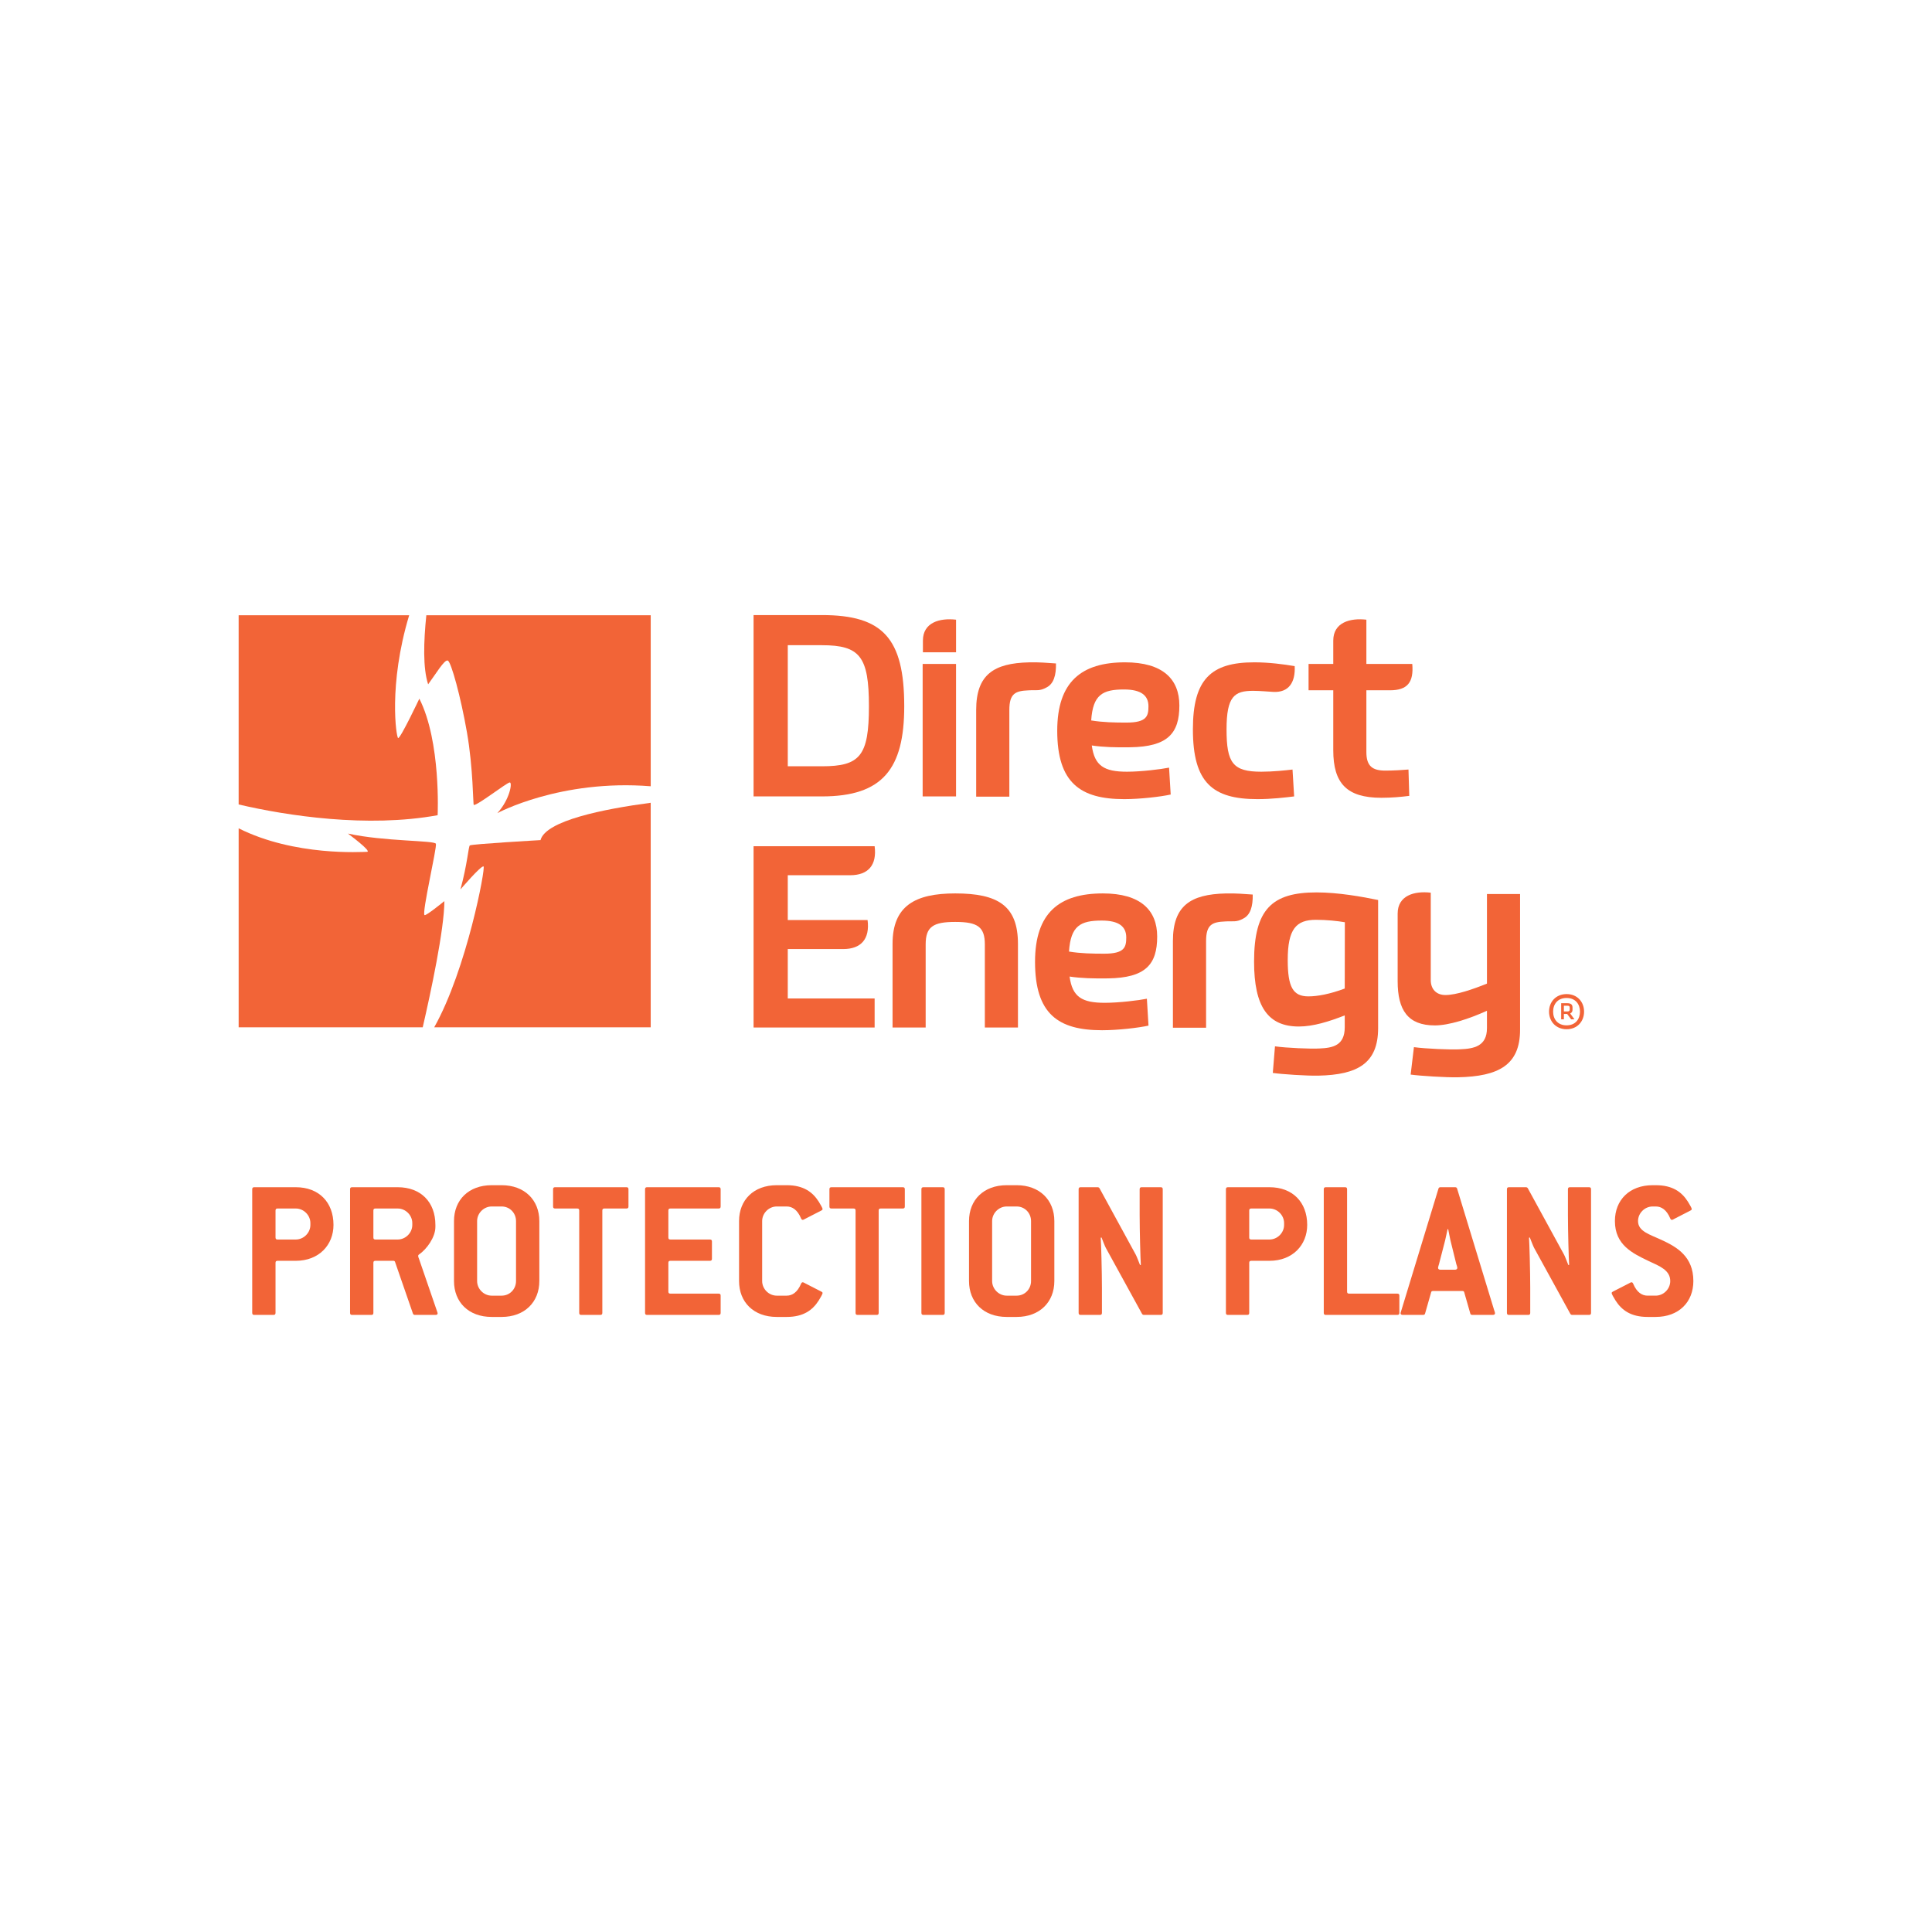
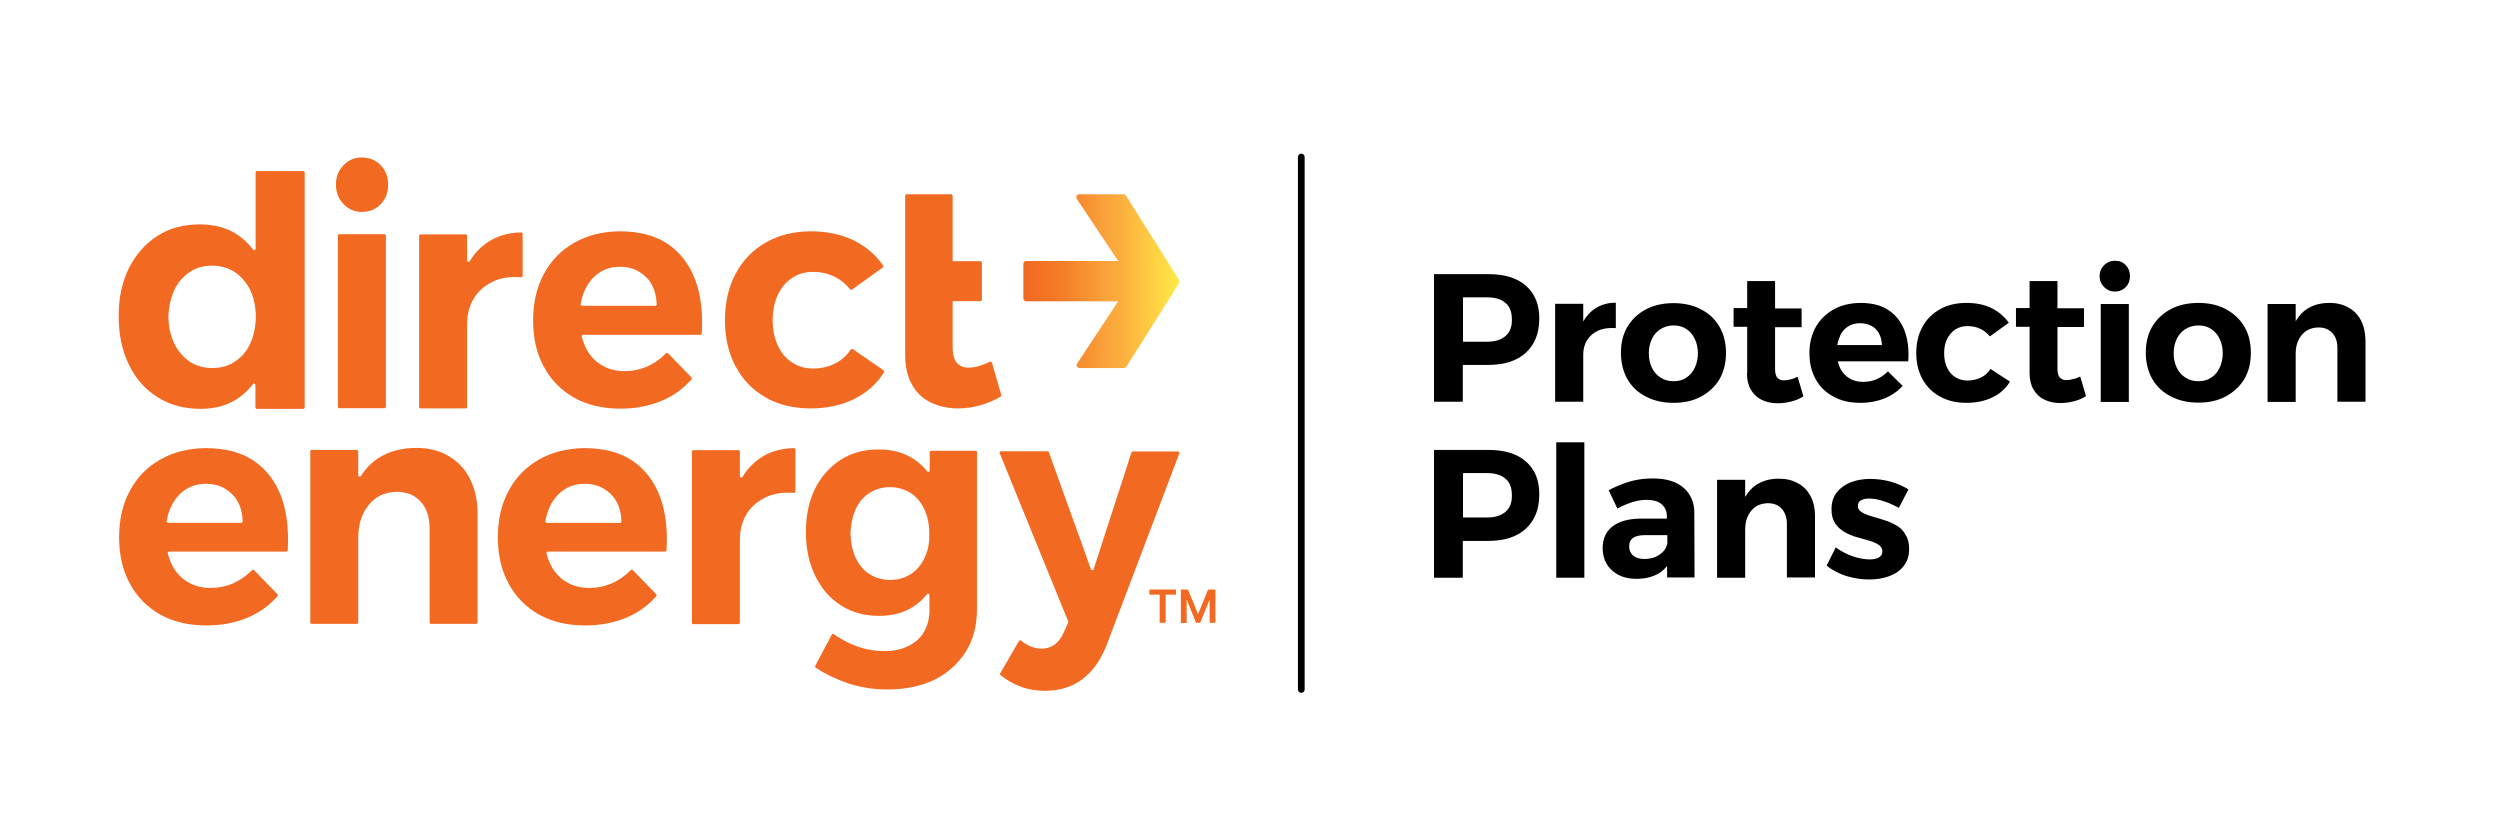
- <svg xmlns="http://www.w3.org/2000/svg" viewBox="0 0 192 192" height="192" width="192" xml:space="preserve" id="svg2" version="1.1">
-   <defs id="defs6">
-     <clipPath id="clipPath18" clipPathUnits="userSpaceOnUse">
-       <path id="path16" d="M 0,144 H 144 V 0 H 0 Z" />
-     </clipPath>
-   </defs>
-   <g transform="matrix(1.333333,0,0,-1.333333,0,192)" id="g10">
-     <g id="g12">
-       <g clip-path="url(#clipPath18)" id="g14">
-         <g transform="translate(91.3535,77.4067)" id="g20">
-           <path id="path22" style="fill:#f26437;fill-opacity:1;fill-rule:nonzero;stroke:none" d="m 0,0 c -2.614,-0.061 -3.931,-0.911 -3.931,-3.545 v -6.463 h 2.472 v 6.463 c 0,1.235 0.466,1.417 1.418,1.459 0.609,0.04 0.823,-0.082 1.37,0.223 0.507,0.263 0.708,0.891 0.688,1.782 C 1.35,-0.04 0.811,0.02 0,0" />
-         </g>
-         <g transform="translate(65.1899,69.5791)" id="g24">
-           <path id="path26" style="fill:#f26437;fill-opacity:1;fill-rule:nonzero;stroke:none" d="m 0,0 h -6.474 v 3.683 h 4.127 c 1.335,0 2.004,0.748 1.821,2.165 h -5.948 v 3.339 h 4.653 c 1.336,0 2.004,0.748 1.821,2.163 H -9.023 V -2.164 H 0 Z" />
-         </g>
-         <g transform="translate(82.3457,69.2568)" id="g28">
-           <path id="path30" style="fill:#f26437;fill-opacity:1;fill-rule:nonzero;stroke:none" d="m 0,0 c -1.702,0 -2.419,0.433 -2.625,1.956 0.862,-0.128 1.8,-0.151 2.867,-0.136 2.793,0.04 3.662,1.033 3.662,3.117 0,1.961 -1.233,3.216 -4.046,3.216 -3.257,0 -5.058,-1.457 -5.058,-5.099 0,-3.883 1.721,-5.098 4.997,-5.098 1.194,0 2.732,0.182 3.46,0.344 L 3.136,0.304 C 2.529,0.181 1.052,0 0,0 m -0.224,6.13 c 1.297,0 1.823,-0.465 1.823,-1.255 0,-0.727 -0.122,-1.214 -1.639,-1.214 -0.889,0 -1.754,0.015 -2.629,0.159 0.127,1.925 0.855,2.31 2.445,2.31" />
-         </g>
-         <g transform="translate(71.1987,75.2856)" id="g32">
-           <path id="path34" style="fill:#f26437;fill-opacity:1;fill-rule:nonzero;stroke:none" d="m 0,0 c 1.66,0 2.206,-0.365 2.206,-1.68 v -6.191 h 2.468 v 6.232 c 0,2.852 -1.498,3.763 -4.674,3.763 -2.974,0 -4.673,-0.911 -4.673,-3.763 v -6.232 h 2.468 V -1.68 C -2.205,-0.365 -1.658,0 0,0" />
-         </g>
-         <g transform="translate(98.125,77.4858)" id="g36">
-           <path id="path38" style="fill:#f26437;fill-opacity:1;fill-rule:nonzero;stroke:none" d="m 0,0 c -3.318,0 -4.654,-1.255 -4.654,-5.161 0,-3.378 1.052,-4.835 3.339,-4.835 1.069,0 2.252,0.371 3.419,0.828 v -0.887 c 0,-1.357 -0.891,-1.538 -1.881,-1.578 -0.627,-0.04 -2.49,0.04 -3.319,0.16 l -0.161,-1.983 c 0.687,-0.1 2.569,-0.222 3.399,-0.202 2.912,0.062 4.45,0.909 4.45,3.541 v 9.55 C 3.419,-0.324 1.618,0 0,0 m -0.607,-7.75 c -1.154,0 -1.538,0.708 -1.538,2.711 0,2.308 0.626,2.996 2.104,2.996 0.811,0 1.607,-0.087 2.154,-0.181 C 2.108,-3.599 2.104,-5.545 2.104,-7.166 0.987,-7.581 0.077,-7.75 -0.607,-7.75" />
-         </g>
-         <g transform="translate(113.2969,77.3638)" id="g40">
-           <path id="path42" style="fill:#f26437;fill-opacity:1;fill-rule:nonzero;stroke:none" d="m 0,0 h -2.468 v -6.676 c -1.053,-0.425 -2.287,-0.851 -3.096,-0.851 -0.687,0 -1.093,0.446 -1.093,1.115 v 6.513 c -1.214,0.141 -2.467,-0.203 -2.467,-1.559 v -5.036 c 0,-2.144 0.747,-3.298 2.771,-3.298 1.052,0 2.548,0.485 3.885,1.092 v -1.295 c 0,-1.355 -0.97,-1.537 -2.024,-1.578 -0.647,-0.041 -2.549,0.041 -3.419,0.161 l -0.244,-2.044 c 0.709,-0.1 2.673,-0.222 3.522,-0.202 3.034,0.062 4.633,0.911 4.633,3.543 z" />
-         </g>
-         <g transform="translate(61.2646,84.6401)" id="g44">
-           <path id="path46" style="fill:#f26437;fill-opacity:1;fill-rule:nonzero;stroke:none" d="m 0,0 c 4.532,0 6.132,2.064 6.132,6.718 0,5.079 -1.6,6.798 -6.132,6.798 H -5.098 V 0 Z M 0,2.246 H -2.548 V 11.27 H 0 c 2.833,0 3.5,-0.85 3.5,-4.552 C 3.5,3.015 2.833,2.246 0,2.246" />
-         </g>
-         <g transform="translate(68.7886,95.3833)" id="g48">
-           <path id="path50" style="fill:#f26437;fill-opacity:1;fill-rule:nonzero;stroke:none" d="M 0,0 H 2.47 V 2.429 C 1.255,2.57 0,2.225 0,0.871 Z" />
-         </g>
-         <path id="path52" style="fill:#f26437;fill-opacity:1;fill-rule:nonzero;stroke:none" d="m 68.769,84.64 h 2.489 v 9.874 h -2.489 z" />
-         <g transform="translate(96.3369,86.6431)" id="g54">
-           <path id="path56" style="fill:#f26437;fill-opacity:1;fill-rule:nonzero;stroke:none" d="m 0,0 c -0.506,-0.061 -1.457,-0.162 -2.325,-0.162 -2.126,0 -2.592,0.647 -2.592,3.155 0,2.47 0.587,2.874 1.984,2.874 0.464,0 1.152,-0.06 1.497,-0.08 1.153,-0.061 1.659,0.707 1.598,1.921 -0.85,0.142 -1.922,0.283 -3.015,0.283 -3.237,0 -4.572,-1.274 -4.572,-4.998 0,-3.984 1.477,-5.199 4.816,-5.199 1.05,0 2.084,0.123 2.73,0.203 z" />
-         </g>
-         <g transform="translate(101.8418,92.5503)" id="g58">
-           <path id="path60" style="fill:#f26437;fill-opacity:1;fill-rule:nonzero;stroke:none" d="M 0,0 H 1.761 C 3.055,0 3.541,0.587 3.42,1.963 H 0 V 5.262 C -1.213,5.403 -2.468,5.058 -2.468,3.703 V 1.963 H -4.309 V 0 h 1.841 v -4.471 c 0,-2.467 1.01,-3.541 3.581,-3.541 0.789,0 1.456,0.063 2.084,0.142 L 3.138,-5.907 C 2.67,-5.948 1.982,-5.987 1.416,-5.987 0.466,-5.987 0,-5.665 0,-4.612 Z" />
-         </g>
-         <g transform="translate(84,86.481)" id="g62">
-           <path id="path64" style="fill:#f26437;fill-opacity:1;fill-rule:nonzero;stroke:none" d="m 0,0 c -1.702,0 -2.419,0.433 -2.625,1.956 0.861,-0.128 1.799,-0.151 2.868,-0.134 2.79,0.04 3.66,1.031 3.66,3.115 0,1.963 -1.234,3.216 -4.047,3.216 -3.256,0 -5.056,-1.455 -5.056,-5.097 0,-3.885 1.72,-5.1 4.996,-5.1 1.194,0 2.732,0.182 3.461,0.344 L 3.135,0.304 C 2.528,0.182 1.052,0 0,0 m -0.223,6.13 c 1.294,0 1.822,-0.463 1.822,-1.253 0,-0.729 -0.123,-1.215 -1.64,-1.215 -0.888,0 -1.752,0.016 -2.628,0.16 0.126,1.925 0.856,2.308 2.446,2.308" />
-         </g>
-         <g transform="translate(76.6885,94.6313)" id="g66">
-           <path id="path68" style="fill:#f26437;fill-opacity:1;fill-rule:nonzero;stroke:none" d="m 0,0 c -2.612,-0.06 -3.93,-0.911 -3.93,-3.545 v -6.463 h 2.472 v 6.463 c 0,1.236 0.467,1.418 1.418,1.459 0.608,0.041 0.822,-0.081 1.368,0.224 0.507,0.262 0.709,0.89 0.69,1.781 C 1.35,-0.04 0.811,0.021 0,0" />
-         </g>
-         <g transform="translate(116.8232,69.0391)" id="g70">
-           <path id="path72" style="fill:#f26437;fill-opacity:1;fill-rule:nonzero;stroke:none" d="M 0,0 H -0.261 V -0.427 H 0 c 0.13,0 0.174,0.05 0.174,0.137 v 0.144 C 0.174,-0.029 0.123,0 0,0 m -0.015,-0.616 h -0.246 v -0.398 h -0.202 v 1.201 h 0.47 c 0.268,0 0.376,-0.116 0.376,-0.318 v -0.167 c 0,-0.114 -0.035,-0.21 -0.173,-0.281 L 0.528,-1.014 H 0.282 Z m -0.043,-0.846 c 0.659,0 0.998,0.463 0.998,1.021 0,0.557 -0.339,1.019 -0.998,1.019 -0.666,0 -1.005,-0.462 -1.005,-1.019 0,-0.558 0.339,-1.021 1.005,-1.021 m 0,2.33 c 0.803,0 1.302,-0.587 1.302,-1.309 0,-0.724 -0.499,-1.311 -1.302,-1.311 -0.802,0 -1.309,0.587 -1.309,1.311 0,0.722 0.507,1.309 1.309,1.309" />
-         </g>
-         <g transform="translate(32.6191,83.2393)" id="g74">
-           <path id="path76" style="fill:#f26437;fill-opacity:1;fill-rule:nonzero;stroke:none" d="m 0,0 c 0,0 0.262,5.473 -1.364,8.686 0,0 -1.407,-2.978 -1.581,-2.936 -0.132,0.026 -0.748,3.948 0.823,9.153 h -12.71 V 0.801 C -11.246,-0.04 -5.242,-0.958 0,0" />
-         </g>
-         <g transform="translate(31.6416,75.7935)" id="g78">
-           <path id="path80" style="fill:#f26437;fill-opacity:1;fill-rule:nonzero;stroke:none" d="m 0,0 c -0.213,0.161 0.941,5.058 0.847,5.316 -0.092,0.26 -3.837,0.165 -6.558,0.761 0,0 1.85,-1.365 1.416,-1.361 -0.334,0 -5.369,-0.351 -9.559,1.752 v -14.83 h 13.72 C 0.463,-5.773 1.471,-1.079 1.48,1.045 1.48,1.045 0.11,-0.079 0,0" />
-         </g>
-         <g transform="translate(40.2871,81.3833)" id="g82">
-           <path id="path84" style="fill:#f26437;fill-opacity:1;fill-rule:nonzero;stroke:none" d="m 0,0 c 0,0 -5.162,-0.296 -5.27,-0.396 -0.105,-0.103 -0.179,-1.379 -0.699,-3.283 0,0 1.503,1.763 1.721,1.721 0.181,-0.035 -1.255,-7.693 -3.675,-11.994 H 8.213 V 2.783 C 4.724,2.32 0.382,1.454 0,0" />
-         </g>
-         <g transform="translate(31.7759,98.1426)" id="g86">
-           <path id="path88" style="fill:#f26437;fill-opacity:1;fill-rule:nonzero;stroke:none" d="m 0,0 c -0.203,-1.984 -0.261,-3.942 0.135,-5.148 0.588,0.793 1.223,1.88 1.469,1.769 0.249,-0.114 0.959,-2.681 1.426,-5.362 0.469,-2.69 0.447,-5.376 0.506,-5.398 0.247,-0.062 2.443,1.65 2.677,1.678 0.221,0.025 0.014,-1.265 -0.92,-2.288 0,0 4.695,2.541 11.432,2.003 V 0 Z" />
-         </g>
-         <g transform="translate(23.1343,52.8379)" id="g90">
-           <path id="path92" style="fill:#f26437;fill-opacity:1;fill-rule:nonzero;stroke:none" d="m 0,0 c 0,0.589 -0.499,1.087 -1.088,1.087 h -1.359 c -0.106,0 -0.151,-0.045 -0.151,-0.15 v -2.01 c 0,-0.106 0.045,-0.151 0.151,-0.151 h 1.359 c 0.589,0 1.088,0.498 1.088,1.087 z m -1.088,-2.811 h -1.359 c -0.106,0 -0.151,-0.044 -0.151,-0.15 v -3.731 c 0,-0.106 -0.046,-0.152 -0.152,-0.152 h -1.435 c -0.105,0 -0.15,0.046 -0.15,0.152 v 9.214 c 0,0.106 0.045,0.152 0.15,0.152 h 3.097 c 1.722,0 2.81,-1.118 2.81,-2.811 0,-1.495 -1.088,-2.674 -2.81,-2.674" />
-         </g>
-         <g transform="translate(30.73,52.8379)" id="g94">
-           <path id="path96" style="fill:#f26437;fill-opacity:1;fill-rule:nonzero;stroke:none" d="M 0,0 C 0,0.589 -0.499,1.087 -1.088,1.087 H -2.75 c -0.105,0 -0.15,-0.045 -0.15,-0.15 v -2.01 c 0,-0.106 0.045,-0.151 0.15,-0.151 h 1.662 C -0.499,-1.224 0,-0.726 0,-0.137 Z M 1.737,-6.844 H 0.181 c -0.06,0 -0.121,0.046 -0.136,0.107 L -1.284,-2.9 c -0.015,0.059 -0.061,0.089 -0.121,0.089 H -2.75 c -0.105,0 -0.15,-0.044 -0.15,-0.15 v -3.731 c 0,-0.106 -0.046,-0.152 -0.152,-0.152 h -1.435 c -0.105,0 -0.151,0.046 -0.151,0.152 v 9.214 c 0,0.106 0.046,0.152 0.151,0.152 h 3.399 c 1.722,0 2.81,-1.104 2.81,-2.811 v -0.15 c 0,-0.771 -0.65,-1.662 -1.223,-2.055 -0.046,-0.03 -0.061,-0.06 -0.061,-0.121 0,-0.045 0.03,-0.121 0.076,-0.241 L 1.812,-6.48 c 0.031,-0.107 0.076,-0.198 0.076,-0.243 0,-0.075 -0.045,-0.121 -0.151,-0.121" />
-         </g>
-         <g transform="translate(38.4614,52.9883)" id="g98">
-           <path id="path100" style="fill:#f26437;fill-opacity:1;fill-rule:nonzero;stroke:none" d="m 0,0 c 0,0.604 -0.469,1.088 -1.073,1.088 h -0.74 C -2.402,1.088 -2.9,0.59 -2.9,0 v -4.471 c 0,-0.59 0.498,-1.088 1.087,-1.088 h 0.74 c 0.604,0 1.073,0.484 1.073,1.088 z m -1.073,-7.145 h -0.74 c -1.722,0 -2.81,1.103 -2.81,2.674 V 0 c 0,1.571 1.088,2.674 2.81,2.674 h 0.74 c 1.707,0 2.81,-1.103 2.81,-2.674 v -4.471 c 0,-1.571 -1.103,-2.674 -2.81,-2.674" />
-         </g>
-         <g transform="translate(46.6914,53.9248)" id="g102">
-           <path id="path104" style="fill:#f26437;fill-opacity:1;fill-rule:nonzero;stroke:none" d="m 0,0 h -1.646 c -0.106,0 -0.151,-0.045 -0.151,-0.15 v -7.629 c 0,-0.106 -0.046,-0.152 -0.152,-0.152 h -1.42 c -0.105,0 -0.151,0.046 -0.151,0.152 V -0.15 C -3.52,-0.045 -3.565,0 -3.67,0 h -1.647 c -0.106,0 -0.151,0.046 -0.151,0.151 v 1.285 c 0,0.105 0.045,0.151 0.151,0.151 H 0 c 0.106,0 0.151,-0.046 0.151,-0.151 V 0.151 C 0.151,0.046 0.106,0 0,0" />
-         </g>
-         <g transform="translate(53.563,45.9941)" id="g106">
-           <path id="path108" style="fill:#f26437;fill-opacity:1;fill-rule:nonzero;stroke:none" d="m 0,0 h -5.333 c -0.105,0 -0.151,0.046 -0.151,0.151 v 9.215 c 0,0.106 0.046,0.152 0.151,0.152 H 0 c 0.105,0 0.15,-0.046 0.15,-0.152 V 8.082 C 0.15,7.977 0.105,7.931 0,7.931 h -3.596 c -0.105,0 -0.151,-0.045 -0.151,-0.151 V 5.771 c 0,-0.106 0.046,-0.151 0.151,-0.151 h 2.946 c 0.106,0 0.151,-0.046 0.151,-0.151 V 4.185 c 0,-0.106 -0.045,-0.152 -0.151,-0.152 h -2.946 c -0.105,0 -0.151,-0.045 -0.151,-0.15 V 1.737 c 0,-0.105 0.046,-0.151 0.151,-0.151 H 0 c 0.105,0 0.15,-0.045 0.15,-0.15 V 0.151 C 0.15,0.046 0.105,0 0,0" />
-         </g>
-         <g transform="translate(61.022,47.0674)" id="g110">
-           <path id="path112" style="fill:#f26437;fill-opacity:1;fill-rule:nonzero;stroke:none" d="m 0,0 c -0.453,-0.71 -1.133,-1.224 -2.387,-1.224 h -0.74 c -1.722,0 -2.81,1.103 -2.81,2.674 v 4.471 c 0,1.571 1.088,2.674 2.81,2.674 h 0.74 C -1.133,8.595 -0.453,8.081 0,7.371 0.136,7.145 0.287,6.903 0.287,6.812 0.287,6.768 0.257,6.737 0.196,6.707 l -1.208,-0.62 c -0.06,-0.029 -0.121,-0.075 -0.181,-0.075 -0.045,0 -0.091,0.03 -0.121,0.105 -0.272,0.651 -0.665,0.892 -1.073,0.892 h -0.74 c -0.589,0 -1.088,-0.498 -1.088,-1.088 V 1.45 c 0,-0.59 0.499,-1.088 1.088,-1.088 h 0.74 c 0.408,0 0.801,0.242 1.073,0.891 0.03,0.076 0.076,0.106 0.121,0.106 0.06,0 0.121,-0.046 0.181,-0.076 L 0.196,0.664 C 0.257,0.634 0.287,0.604 0.287,0.559 0.287,0.468 0.136,0.227 0,0" />
-         </g>
-         <g transform="translate(67.2896,53.9248)" id="g114">
-           <path id="path116" style="fill:#f26437;fill-opacity:1;fill-rule:nonzero;stroke:none" d="m 0,0 h -1.646 c -0.107,0 -0.152,-0.045 -0.152,-0.15 v -7.629 c 0,-0.106 -0.045,-0.152 -0.151,-0.152 h -1.42 c -0.106,0 -0.151,0.046 -0.151,0.152 V -0.15 C -3.52,-0.045 -3.565,0 -3.671,0 h -1.646 c -0.107,0 -0.152,0.046 -0.152,0.151 v 1.285 c 0,0.105 0.045,0.151 0.152,0.151 H 0 c 0.105,0 0.15,-0.046 0.15,-0.151 V 0.151 C 0.15,0.046 0.105,0 0,0" />
-         </g>
-         <g transform="translate(70.2632,45.9941)" id="g118">
-           <path id="path120" style="fill:#f26437;fill-opacity:1;fill-rule:nonzero;stroke:none" d="m 0,0 h -1.436 c -0.105,0 -0.151,0.046 -0.151,0.151 v 9.215 c 0,0.106 0.046,0.152 0.151,0.152 H 0 c 0.105,0 0.15,-0.046 0.15,-0.152 V 0.151 C 0.15,0.046 0.105,0 0,0" />
-         </g>
-         <g transform="translate(76.8477,52.9883)" id="g122">
-           <path id="path124" style="fill:#f26437;fill-opacity:1;fill-rule:nonzero;stroke:none" d="m 0,0 c 0,0.604 -0.468,1.088 -1.072,1.088 h -0.74 C -2.401,1.088 -2.9,0.59 -2.9,0 v -4.471 c 0,-0.59 0.499,-1.088 1.088,-1.088 h 0.74 c 0.604,0 1.072,0.484 1.072,1.088 z m -1.072,-7.145 h -0.74 c -1.722,0 -2.811,1.103 -2.811,2.674 V 0 c 0,1.571 1.089,2.674 2.811,2.674 h 0.74 C 0.635,2.674 1.737,1.571 1.737,0 v -4.471 c 0,-1.571 -1.102,-2.674 -2.809,-2.674" />
-         </g>
-         <g transform="translate(86.5127,45.9941)" id="g126">
-           <path id="path128" style="fill:#f26437;fill-opacity:1;fill-rule:nonzero;stroke:none" d="M 0,0 H -1.254 C -1.314,0 -1.359,0.03 -1.39,0.076 L -4.094,5 c -0.06,0.106 -0.271,0.65 -0.317,0.771 l -0.06,-0.015 c 0.03,-0.362 0.09,-2.538 0.09,-3.732 V 0.151 C -4.381,0.046 -4.426,0 -4.531,0 h -1.436 c -0.105,0 -0.151,0.046 -0.151,0.151 v 9.215 c 0,0.106 0.046,0.152 0.151,0.152 h 1.269 c 0.06,0 0.106,-0.031 0.136,-0.077 L -1.857,4.486 C -1.798,4.381 -1.586,3.837 -1.541,3.717 L -1.48,3.731 C -1.511,4.094 -1.57,6.27 -1.57,7.463 v 1.903 c 0,0.106 0.045,0.152 0.15,0.152 H 0 c 0.106,0 0.151,-0.046 0.151,-0.152 V 0.151 C 0.151,0.046 0.106,0 0,0" />
-         </g>
-         <g transform="translate(95.709,52.8379)" id="g130">
-           <path id="path132" style="fill:#f26437;fill-opacity:1;fill-rule:nonzero;stroke:none" d="m 0,0 c 0,0.589 -0.499,1.087 -1.088,1.087 h -1.359 c -0.106,0 -0.152,-0.045 -0.152,-0.15 v -2.01 c 0,-0.106 0.046,-0.151 0.152,-0.151 h 1.359 c 0.589,0 1.088,0.498 1.088,1.087 z m -1.088,-2.811 h -1.359 c -0.106,0 -0.152,-0.044 -0.152,-0.15 v -3.731 c 0,-0.106 -0.045,-0.152 -0.15,-0.152 h -1.436 c -0.105,0 -0.151,0.046 -0.151,0.152 v 9.214 c 0,0.106 0.046,0.152 0.151,0.152 h 3.097 c 1.723,0 2.81,-1.118 2.81,-2.811 0,-1.495 -1.087,-2.674 -2.81,-2.674" />
-         </g>
-         <g transform="translate(104.1504,45.9941)" id="g134">
-           <path id="path136" style="fill:#f26437;fill-opacity:1;fill-rule:nonzero;stroke:none" d="m 0,0 h -5.333 c -0.105,0 -0.151,0.046 -0.151,0.151 v 9.215 c 0,0.106 0.046,0.152 0.151,0.152 h 1.436 c 0.105,0 0.15,-0.046 0.15,-0.152 V 1.737 c 0,-0.105 0.046,-0.151 0.151,-0.151 H 0 c 0.105,0 0.15,-0.045 0.15,-0.15 V 0.151 C 0.15,0.046 0.105,0 0,0" />
-         </g>
-         <g transform="translate(108.5439,49.7861)" id="g138">
-           <path id="path140" style="fill:#f26437;fill-opacity:1;fill-rule:nonzero;stroke:none" d="m 0,0 -0.437,1.768 c -0.031,0.105 -0.137,0.71 -0.167,0.831 H -0.649 C -0.68,2.478 -0.801,1.889 -0.831,1.768 L -1.284,0.015 c -0.03,-0.106 -0.075,-0.242 -0.075,-0.302 0,-0.075 0.06,-0.136 0.166,-0.136 h 1.102 c 0.107,0 0.167,0.061 0.167,0.136 C 0.076,-0.227 0.03,-0.091 0,0 M 2.72,-3.792 H 1.193 c -0.075,0 -0.135,0.03 -0.15,0.106 L 0.589,-2.1 c -0.015,0.076 -0.075,0.091 -0.151,0.091 h -2.16 c -0.076,0 -0.135,-0.015 -0.151,-0.091 l -0.453,-1.586 c -0.016,-0.076 -0.075,-0.106 -0.152,-0.106 h -1.51 c -0.106,0 -0.166,0.046 -0.166,0.121 0,0.061 0.046,0.151 0.076,0.272 l 2.749,9.018 c 0.015,0.076 0.075,0.107 0.151,0.107 h 1.087 c 0.076,0 0.137,-0.031 0.152,-0.107 L 2.81,-3.399 c 0.03,-0.09 0.076,-0.211 0.076,-0.272 0,-0.075 -0.061,-0.121 -0.166,-0.121" />
-         </g>
-         <g transform="translate(118.4355,45.9941)" id="g142">
-           <path id="path144" style="fill:#f26437;fill-opacity:1;fill-rule:nonzero;stroke:none" d="M 0,0 H -1.254 C -1.314,0 -1.359,0.03 -1.39,0.076 L -4.094,5 c -0.06,0.106 -0.271,0.65 -0.317,0.771 L -4.472,5.756 C -4.441,5.394 -4.381,3.218 -4.381,2.024 V 0.151 C -4.381,0.046 -4.426,0 -4.531,0 h -1.436 c -0.105,0 -0.151,0.046 -0.151,0.151 v 9.215 c 0,0.106 0.046,0.152 0.151,0.152 h 1.269 c 0.06,0 0.106,-0.031 0.136,-0.077 L -1.857,4.486 C -1.798,4.381 -1.586,3.837 -1.541,3.717 L -1.48,3.731 C -1.511,4.094 -1.571,6.27 -1.571,7.463 v 1.903 c 0,0.106 0.046,0.152 0.151,0.152 H 0 c 0.106,0 0.151,-0.046 0.151,-0.152 V 0.151 C 0.151,0.046 0.106,0 0,0" />
-         </g>
-         <g transform="translate(123.4033,45.8438)" id="g146">
-           <path id="path148" style="fill:#f26437;fill-opacity:1;fill-rule:nonzero;stroke:none" d="m 0,0 h -0.604 c -1.254,0 -1.934,0.514 -2.387,1.224 -0.136,0.226 -0.287,0.467 -0.287,0.558 0,0.045 0.03,0.075 0.09,0.106 l 1.209,0.619 c 0.06,0.03 0.121,0.076 0.181,0.076 0.045,0 0.091,-0.03 0.121,-0.106 0.272,-0.65 0.664,-0.891 1.073,-0.891 H 0 c 0.589,0 1.087,0.498 1.087,1.088 0,0.815 -0.8,1.117 -1.616,1.495 -1.194,0.574 -2.508,1.193 -2.508,2.976 0,1.571 1.088,2.673 2.81,2.673 H 0.015 C 1.269,9.818 1.948,9.305 2.401,8.595 2.537,8.368 2.688,8.127 2.688,8.036 2.688,7.991 2.658,7.961 2.598,7.931 L 1.39,7.311 C 1.329,7.281 1.269,7.235 1.208,7.235 1.163,7.235 1.117,7.266 1.087,7.341 0.815,7.991 0.423,8.232 0.015,8.232 h -0.242 c -0.589,0 -1.087,-0.498 -1.087,-1.087 0,-0.771 0.876,-0.998 1.751,-1.405 C 1.586,5.211 2.81,4.501 2.81,2.674 2.81,1.103 1.722,0 0,0" />
-         </g>
-       </g>
+ <svg xmlns="http://www.w3.org/2000/svg" version="1.1" id="Layer_1" x="0px" y="0px" viewBox="0 0 1120.8 370.8" style="enable-background:new 0 0 1120.8 370.8;" xml:space="preserve">
+   <style type="text/css">
+ 	.st0{fill:none;stroke:#000000;stroke-width:3;stroke-linecap:round;stroke-linejoin:round;stroke-miterlimit:10;}
+ 	.st1{fill:#F26921;}
+ 	.st2{fill:url(#SVGID_1_);}
+ </style>
+   <g>
+     <line class="st0" x1="583.4" y1="309.1" x2="583.4" y2="70.4" />
+   </g>
+   <g>
+     <g>
+       <path class="st1" d="M210.8,214.9c-2.2-4.5-5.4-7.9-9.6-10.4c-4.1-2.5-9-3.7-14.6-3.7c-6.4,0-12,1.5-16.7,4.4    c-3.2,2-5.9,4.8-8.1,8.2c-0.3,0.5-1.2,0.3-1.2-0.3v-10.8c0-0.3-0.3-0.6-0.6-0.6h-20.3c-0.3,0-0.6,0.3-0.6,0.6v76.8    c0,0.3,0.3,0.6,0.6,0.6H160c0.3,0,0.6-0.3,0.6-0.6v-37.9c0-5.9,1.5-10.8,4.6-14.7c3.1-3.9,7.3-5.9,12.6-6c4.6,0,8.2,1.5,10.8,4.4    c2.7,2.9,4,6.9,4,12.1v42.1c0,0.3,0.3,0.6,0.6,0.6h20.3c0.3,0,0.6-0.3,0.6-0.6v-48.4C214.2,224.7,213,219.4,210.8,214.9z" />
+       <path class="st1" d="M295.9,222.7c-2.6-6.9-6.7-12.3-12.3-16.1c-5.6-3.8-12.9-5.7-21.7-5.7c-7.6,0.1-14.4,1.8-20.2,5.1    c-5.8,3.3-10.4,7.9-13.6,13.9c-3.3,6-4.9,13-4.9,21c0,7.9,1.6,14.8,4.8,20.7c3.2,6,7.8,10.6,13.6,13.9c5.9,3.3,12.8,4.9,20.8,4.9    c6.8,0,12.9-1.2,18.4-3.5c5.3-2.2,9.7-5.4,13.4-9.6c0.2-0.2,0.2-0.6,0-0.9l-10.5-10.8c-0.2-0.3-0.6-0.2-0.9,0    c-5.3,5.3-11.5,8-18.6,8c-4,0-7.6-1-10.6-2.9c-3.1-1.9-5.5-4.7-7.1-8.3c-0.6-1.3-1.1-2.8-1.5-4.3c-0.1-0.4,0.2-0.8,0.6-0.8h52.6    c0.3,0,0.6-0.3,0.6-0.6C299.4,237.5,298.4,229.5,295.9,222.7z M245.1,234.3c-0.4,0-0.7-0.4-0.6-0.7c0.4-2.1,0.9-4,1.7-5.8    c1.5-3.4,3.6-6.1,6.3-8c2.7-1.9,5.9-2.9,9.5-2.9c3.3,0,6.2,0.7,8.7,2.2c2.5,1.5,4.5,3.5,5.8,6c1.3,2.4,2,5.3,2.1,8.6    c0,0.4-0.3,0.7-0.6,0.7H245.1z" />
+       <path class="st1" d="M126.1,222.7c-2.6-6.9-6.7-12.3-12.3-16.1c-5.6-3.8-12.9-5.7-21.7-5.7c-7.6,0.1-14.4,1.8-20.2,5.1    c-5.8,3.3-10.4,7.9-13.6,13.9c-3.3,6-4.9,13-4.9,21c0,7.9,1.6,14.8,4.8,20.7c3.2,6,7.8,10.6,13.6,13.9c5.9,3.3,12.8,4.9,20.8,4.9    c6.8,0,12.9-1.2,18.4-3.5c5.3-2.2,9.7-5.4,13.4-9.6c0.2-0.2,0.2-0.6,0-0.9l-10.5-10.8c-0.2-0.3-0.6-0.2-0.9,0    c-5.3,5.3-11.5,8-18.6,8c-4,0-7.6-1-10.6-2.9c-3.1-1.9-5.5-4.7-7.1-8.3c-0.6-1.3-1.1-2.8-1.5-4.3c-0.1-0.4,0.2-0.8,0.6-0.8h52.6    c0.3,0,0.6-0.3,0.6-0.6C129.5,237.5,128.6,229.5,126.1,222.7z M75.3,234.3c-0.4,0-0.7-0.4-0.6-0.7c0.4-2.1,0.9-4,1.7-5.8    c1.5-3.4,3.6-6.1,6.3-8c2.7-1.9,5.9-2.9,9.5-2.9c3.3,0,6.2,0.7,8.7,2.2c2.5,1.5,4.5,3.5,5.8,6c1.3,2.4,2,5.3,2.1,8.6    c0,0.4-0.3,0.7-0.6,0.7H75.3z" />
+       <path class="st1" d="M340.5,205.6c-3,2.1-5.6,4.8-7.6,8.2c-0.3,0.5-1.2,0.3-1.2-0.3v-11.1c0-0.3-0.3-0.6-0.6-0.6h-20.3    c-0.3,0-0.6,0.3-0.6,0.6v76.8c0,0.3,0.3,0.6,0.6,0.6h20.3c0.3,0,0.6-0.3,0.6-0.6v-36.9c0-4.6,1-8.5,3-11.8c2-3.3,4.9-5.8,8.7-7.6    c3.6-1.7,7.8-2.3,12.5-1.9c0.4,0,0.7-0.3,0.7-0.6v-18.9c0-0.4-0.3-0.6-0.7-0.6C350.1,201,344.9,202.5,340.5,205.6z" />
+       <path class="st1" d="M416.8,202.9v8c0,0.6-0.7,0.9-1.1,0.4c-1.7-2.1-3.7-3.9-5.9-5.4c-4.5-3-9.9-4.5-16.2-4.4    c-6.3,0-12,1.6-16.8,4.7c-4.9,3.2-8.7,7.5-11.4,12.9c-2.7,5.5-4.1,11.9-4.1,19.4c0,7.5,1.4,14,4.2,19.7    c2.8,5.7,6.6,10.1,11.5,13.2c4.9,3.2,10.6,4.7,17.1,4.7c6.2,0,11.6-1.5,15.9-4.5c2.1-1.4,4-3.2,5.6-5.2c0.4-0.5,1.1-0.2,1.1,0.4    v6.7c0,3.7-0.8,6.9-2.4,9.7c-1.6,2.8-4,4.9-7,6.4c-3,1.5-6.6,2.3-10.7,2.3c-4.3,0-8.4-0.7-12.3-2.1c-3.7-1.3-7.2-3.2-10.5-5.5    c-0.3-0.2-0.7-0.1-0.9,0.2l-7.4,14c-0.2,0.3-0.1,0.6,0.2,0.8c4.3,2.9,9.1,5.2,14.4,7c5.5,1.9,11.5,2.8,17.8,2.8    c8.1,0,15.1-1.5,21.1-4.4c6-3,10.6-7.2,14-12.6c3.4-5.4,5-11.8,5-19.2v-70.2c0-0.3-0.3-0.6-0.6-0.6h-20.1    C417,202.3,416.8,202.6,416.8,202.9z M414.5,250.1c-1.5,3.2-3.6,5.6-6.2,7.3c-2.7,1.7-5.7,2.6-9.2,2.6c-3.5,0-6.6-0.9-9.3-2.6    c-2.7-1.7-4.7-4.2-6.2-7.3c-1.4-3.1-2.2-6.8-2.3-10.8c0.1-4.2,0.9-7.8,2.3-11c1.4-3.1,3.5-5.6,6.2-7.3c2.7-1.7,5.8-2.6,9.2-2.6    c3.4,0,6.5,0.9,9.2,2.6c2.7,1.7,4.7,4.2,6.2,7.3c1.5,3.2,2.2,6.8,2.2,11C416.8,243.3,416,246.9,414.5,250.1z" />
+       <path class="st1" d="M507.3,202.7l-17,52.5c-0.2,0.6-1,0.6-1.2,0l-18.9-52.5c-0.1-0.3-0.3-0.4-0.6-0.4h-20.8    c-0.4,0-0.8,0.5-0.6,0.9l30.7,75.4c0.1,0.2,0.1,0.3,0,0.5l-2,4.4c-1,2.4-2.4,4.2-4.1,5.5c-1.7,1.2-3.6,1.8-5.9,1.8    c-3.1,0-6.1-1.2-9.2-3.6c-0.3-0.2-0.7-0.2-0.9,0.2l-8.4,14.5c-0.2,0.3-0.1,0.6,0.2,0.8c2.9,2.3,6,4.1,9.1,5.2    c3.3,1.2,6.9,1.8,10.8,1.8c6.5,0,12.1-1.7,16.6-5.1c4.6-3.4,8.2-8.4,10.9-15.1l32.7-86.2c0.2-0.4-0.1-0.9-0.6-0.9h-20.2    C507.7,202.3,507.4,202.5,507.3,202.7z" />
    </g>
+     <g>
+       <path class="st1" d="M444.7,162.6c-0.1-0.4-0.5-0.6-0.9-0.4c-1.7,0.8-3.3,1.4-4.8,1.9c-1.7,0.5-3.2,0.7-4.6,0.7    c-2.2,0.1-4-0.6-5.3-2c-1.3-1.4-2-3.9-2-7v-20.8h12.5c0.3,0,0.6-0.3,0.6-0.6v-16.7c0-0.3-0.3-0.6-0.6-0.6h-12.5v-29    c0-0.7-0.3-1-0.6-1h-20.1c-0.3,0-0.6,0.3-0.6,0.6v71.4c0,5.3,1,9.8,3.1,13.4c2,3.6,4.9,6.3,8.5,8c3.6,1.7,7.6,2.6,12.1,2.6    c3.5,0,7-0.5,10.3-1.5c3.2-0.9,6.1-2.2,8.8-3.8c0.2-0.1,0.4-0.4,0.3-0.7L444.7,162.6z" />
+       <path class="st1" d="M114.6,77.3v34.2c0,0.6-0.8,0.9-1.1,0.4c-1.9-2.5-4.1-4.5-6.5-6.3c-4.8-3.4-10.7-5-17.5-5    c-7.2,0-13.6,1.7-19,5.2c-5.4,3.5-9.6,8.3-12.7,14.4c-3,6.1-4.6,13.2-4.6,21.4c0,8.3,1.5,15.6,4.6,21.9c3,6.3,7.3,11.1,12.9,14.6    c5.5,3.5,12,5.2,19.3,5.2c6.7,0,12.4-1.7,17.1-5c2.4-1.7,4.5-3.7,6.3-6.1c0.4-0.5,1.1-0.2,1.1,0.4v10.1c0,0.3,0.3,0.6,0.6,0.6    h20.9c0.3,0,0.6-0.3,0.6-0.6V77.3c0-0.3-0.3-0.6-0.6-0.6h-20.9C114.9,76.6,114.6,76.9,114.6,77.3z M112.2,154    c-1.6,3.5-3.9,6.2-6.9,8.1c-2.9,2-6.3,2.9-10.1,2.9c-3.9,0-7.3-1-10.2-2.9c-2.9-2-5.2-4.7-6.9-8.1c-1.6-3.5-2.5-7.4-2.6-11.8    c0.1-4.5,1-8.5,2.6-12c1.6-3.5,3.9-6.2,6.9-8.2c2.9-2,6.3-2.9,10.2-2.9c3.8,0,7.1,1,10.1,2.9c2.9,2,5.2,4.7,6.9,8.1    c1.6,3.5,2.5,7.5,2.5,12.1C114.6,146.6,113.8,150.5,112.2,154z" />
+       <path class="st1" d="M162.2,70.6c3.4,0,6.3,1.2,8.5,3.5c2.2,2.3,3.3,5.2,3.3,8.7c0,3.5-1.1,6.4-3.3,8.7c-2.2,2.3-5,3.5-8.5,3.5    c-3.3,0-6-1.2-8.2-3.5c-2.2-2.3-3.4-5.2-3.4-8.7c0-3.5,1.1-6.4,3.4-8.7C156.2,71.7,159,70.6,162.2,70.6z M152.1,105h20.3    c0.3,0,0.6,0.3,0.6,0.6v76.8c0,0.3-0.3,0.6-0.6,0.6h-20.3c-0.3,0-0.6-0.3-0.6-0.6v-76.8C151.5,105.3,151.7,105,152.1,105z" />
+       <path class="st1" d="M218.2,108.9c-3,2.1-5.6,4.8-7.6,8.2c-0.3,0.5-1.2,0.3-1.2-0.3v-11.1c0-0.3-0.3-0.6-0.6-0.6h-20.3    c-0.3,0-0.6,0.3-0.6,0.6v76.8c0,0.3,0.3,0.6,0.6,0.6h20.3c0.3,0,0.6-0.3,0.6-0.6v-36.9c0-4.6,1-8.5,3-11.8c2-3.3,4.9-5.8,8.7-7.6    c3.6-1.7,7.8-2.3,12.5-1.9c0.4,0,0.7-0.3,0.7-0.6l0-18.9c0-0.4-0.3-0.6-0.7-0.6C227.7,104.3,222.6,105.9,218.2,108.9z" />
+       <path class="st1" d="M311.7,125.5c-2.6-6.9-6.7-12.3-12.3-16.1c-5.6-3.8-12.9-5.7-21.7-5.7c-7.6,0.1-14.4,1.8-20.2,5.1    c-5.8,3.3-10.4,7.9-13.6,13.9c-3.3,6-4.9,13-4.9,21c0,7.9,1.6,14.8,4.8,20.7c3.2,6,7.8,10.6,13.6,13.9c5.9,3.3,12.8,4.9,20.8,4.9    c6.8,0,12.9-1.2,18.4-3.5c5.3-2.2,9.7-5.4,13.4-9.6c0.2-0.2,0.2-0.6,0-0.9l-10.5-10.8c-0.2-0.3-0.6-0.2-0.9,0    c-5.3,5.3-11.5,8-18.6,8c-4,0-7.6-1-10.6-2.9c-3.1-1.9-5.5-4.7-7.1-8.3c-0.6-1.3-1.1-2.8-1.5-4.3c-0.1-0.4,0.2-0.8,0.6-0.8h52.6    c0.3,0,0.6-0.3,0.6-0.6C315.2,140.3,314.2,132.2,311.7,125.5z M260.9,137c-0.4,0-0.7-0.4-0.6-0.7c0.4-2.1,0.9-4,1.7-5.8    c1.5-3.4,3.6-6.1,6.3-8c2.7-1.9,5.9-2.9,9.5-2.9c3.3,0,6.2,0.7,8.7,2.2c2.5,1.5,4.5,3.5,5.8,6c1.3,2.4,2,5.3,2.1,8.6    c0,0.4-0.3,0.7-0.6,0.7H260.9z" />
+       <path class="st1" d="M382,129.8c-0.3,0.2-0.7,0.1-0.9-0.1c-1.9-2.4-4.2-4.3-6.9-5.6c-2.9-1.5-6.2-2.2-9.9-2.2    c-3.4,0-6.5,0.9-9.2,2.7c-2.7,1.8-4.8,4.3-6.4,7.6c-1.5,3.2-2.3,7.1-2.3,11.4c0,4.3,0.8,8,2.3,11.3c1.5,3.3,3.7,5.8,6.4,7.6    c2.7,1.8,5.8,2.7,9.2,2.7c3.8,0,7.2-0.7,10.2-2.3c2.8-1.4,5.1-3.5,6.9-6.2c0.2-0.3,0.6-0.4,0.9-0.2l13.8,9.5    c0.3,0.2,0.4,0.6,0.2,0.9c-3.1,5.1-7.5,9-13,11.8c-5.7,2.9-12.4,4.4-19.9,4.4c-7.6,0-14.4-1.6-20.1-4.9    c-5.8-3.3-10.3-7.9-13.5-13.9c-3.2-6-4.8-12.9-4.8-20.7c0-7.9,1.6-14.9,4.8-20.9c3.2-6,7.7-10.7,13.6-14c5.8-3.3,12.5-5,20.1-5    c7.3,0,13.7,1.4,19.3,4.1c5.4,2.7,9.8,6.4,13.1,11.2c0.2,0.3,0.1,0.7-0.1,0.9L382,129.8z" />
+     </g>
+     <linearGradient id="SVGID_1_" gradientUnits="userSpaceOnUse" x1="459.047" y1="126.028" x2="528.739" y2="126.028">
+       <stop offset="0" style="stop-color:#F26921" />
+       <stop offset="0.102" style="stop-color:#F37023" />
+       <stop offset="0.26" style="stop-color:#F57F29" />
+       <stop offset="0.451" style="stop-color:#F89835" />
+       <stop offset="0.511" style="stop-color:#F9A13A" />
+       <stop offset="0.623" style="stop-color:#FBAE3D" />
+       <stop offset="0.847" style="stop-color:#FFD144" />
+       <stop offset="1" style="stop-color:#FFEC49" />
+     </linearGradient>
+     <path class="st2" d="M528.5,125.3l-23.7-37.6c-0.2-0.4-0.6-0.6-1.1-0.6h-19.9c-1,0-1.6,1.1-1.1,2l18.6,27.9h-41.2   c-0.7,0-1.3,0.6-1.3,1.3v15.5c0,0.7,0.6,1.3,1.3,1.3h41.2L482.9,163c-0.6,0.8,0,2,1.1,2h19.9c0.4,0,0.8-0.2,1.1-0.6l23.7-37.6   C528.8,126.3,528.8,125.7,528.5,125.3z" />
+   </g>
+   <g>
+     <path class="st1" d="M515.3,266.6v-2.3h11.9v2.3h-4.6v12.6h-2.7v-12.6H515.3z" />
+     <path class="st1" d="M529.3,264.3h3.3l4.4,10.8h0.2l4.4-10.8h3.3v14.9h-2.6V269h-0.1l-4.1,10.2h-1.9l-4.1-10.2h-0.1v10.3h-2.6   V264.3z" />
+   </g>
+   <g>
+     <path d="M684.1,128.1c-4-3.5-9.6-5.2-16.9-5.2h-24.3v57.2h12.9v-16.5h11.4c7.2,0,12.9-1.8,16.9-5.5c4-3.7,6-8.8,6-15.4   C690.1,136.5,688.1,131.6,684.1,128.1z M674.9,150.7c-2,1.7-4.7,2.5-8.3,2.5h-10.7v-19.9h10.7c3.6,0,6.4,0.8,8.3,2.5   c2,1.6,2.9,4.1,2.9,7.4C677.9,146.5,676.9,149,674.9,150.7z" />
+     <path d="M724.4,147.1v-11.4c-3.6,0-6.7,0.9-9.4,2.7c-2.1,1.4-3.8,3.3-5.2,5.7v-7.9h-12.6v43.9h12.6v-21.1c0-2.6,0.6-4.8,1.8-6.6   c1.2-1.9,2.9-3.3,5.1-4.3C718.9,147.2,721.5,146.9,724.4,147.1z" />
+     <path d="M773.8,158.2c0-4.5-1-8.4-2.9-11.7c-2-3.4-4.7-6-8.3-7.8c-3.5-1.9-7.7-2.8-12.3-2.8c-4.7,0-8.8,0.9-12.4,2.8   c-3.6,1.9-6.3,4.5-8.3,7.8c-2,3.4-2.9,7.3-2.9,11.7c0,4.5,1,8.4,2.9,11.8c2,3.4,4.7,6,8.3,7.8c3.6,1.9,7.7,2.8,12.4,2.8   c4.7,0,8.8-0.9,12.3-2.8c3.5-1.9,6.3-4.5,8.3-7.8C772.8,166.6,773.8,162.7,773.8,158.2z M759.8,164.9c-0.9,1.9-2.2,3.4-3.8,4.4   c-1.6,1.1-3.5,1.6-5.7,1.6c-2.2,0-4.1-0.5-5.8-1.6c-1.7-1.1-3-2.5-3.9-4.4c-0.9-1.9-1.4-4-1.4-6.5c0-2.5,0.5-4.6,1.4-6.5   c0.9-1.9,2.2-3.3,3.9-4.4c1.7-1,3.6-1.6,5.8-1.6c2.2,0,4.1,0.5,5.7,1.6c1.6,1,2.9,2.5,3.8,4.4c0.9,1.9,1.4,4,1.4,6.5   C761.2,160.8,760.7,163,759.8,164.9z" />
+     <path d="M783.2,167.3c0,3,0.6,5.5,1.8,7.5c1.2,2,2.8,3.5,4.9,4.5c2.1,1,4.5,1.5,7.1,1.5c2.1,0,4.1-0.3,6.1-0.8   c2-0.5,3.8-1.3,5.4-2.3l-2.6-8.8c-1.1,0.5-2.2,1-3.2,1.2c-1,0.3-1.9,0.4-2.7,0.4c-1.3,0.1-2.3-0.3-3.1-1.1   c-0.8-0.8-1.1-2.2-1.1-4.1v-18.6h11.9v-8.4h-11.9V126h-12.5v12.1h-6.1v8.4h6.1V167.3z" />
+     <path d="M834.1,180.6c4,0,7.6-0.7,10.8-2c3.2-1.3,5.9-3.2,8.1-5.6l-6.6-6.5c-3.2,3.2-6.9,4.7-11.1,4.7c-2.3,0-4.4-0.5-6.2-1.6   c-1.8-1.1-3.2-2.6-4.2-4.7c-0.4-0.9-0.7-1.8-1-2.9h31.6c0.4-5.3-0.2-10-1.7-13.9c-1.5-3.9-3.9-6.9-7.2-9.1   c-3.3-2.2-7.5-3.2-12.7-3.2c-4.5,0.1-8.4,1-11.8,2.9c-3.4,1.9-6.1,4.5-8,7.8c-1.9,3.4-2.9,7.3-2.9,11.8c0,4.4,0.9,8.3,2.8,11.7   c1.9,3.4,4.5,6,8,7.8C825.3,179.7,829.4,180.6,834.1,180.6z M828.3,146.5c1.6-1.1,3.4-1.6,5.6-1.6c1.9,0,3.6,0.4,5.1,1.2   c1.5,0.8,2.6,1.9,3.4,3.4c0.8,1.4,1.2,3.2,1.3,5.2h-20c0.2-1.3,0.6-2.6,1.1-3.7C825.4,149.1,826.7,147.6,828.3,146.5z" />
+     <path d="M888,169.3c-1.7,0.8-3.7,1.3-6,1.3c-2,0-3.8-0.5-5.4-1.5c-1.6-1-2.8-2.4-3.7-4.3c-0.9-1.9-1.3-4-1.3-6.4   c0-2.5,0.4-4.6,1.3-6.4c0.9-1.8,2.1-3.2,3.7-4.3c1.6-1,3.4-1.5,5.4-1.5c2.2,0,4.1,0.4,5.8,1.2c1.7,0.8,3.1,2,4.3,3.4l8.5-6.1   c-2-2.8-4.6-5-7.8-6.6c-3.3-1.6-7-2.3-11.3-2.3c-4.4,0-8.3,0.9-11.7,2.8c-3.4,1.9-6.1,4.5-7.9,7.9c-1.9,3.4-2.8,7.3-2.8,11.8   c0,4.4,0.9,8.3,2.8,11.7c1.9,3.4,4.5,6,7.9,7.8c3.4,1.9,7.3,2.8,11.8,2.8c4.4,0,8.3-0.8,11.7-2.5c3.4-1.6,6-4,7.8-7l-8.7-5.7   C891.2,167.2,889.8,168.4,888,169.3z" />
+     <path d="M929.3,170c-1,0.3-1.9,0.4-2.7,0.4c-1.3,0.1-2.3-0.3-3.1-1.1c-0.8-0.8-1.1-2.2-1.1-4.1v-18.6h11.9v-8.4h-11.9V126h-12.5   v12.1h-6.1v8.4h6.1v20.7c0,3,0.6,5.5,1.8,7.5c1.2,2,2.8,3.5,4.9,4.5c2.1,1,4.5,1.5,7.1,1.5c2.1,0,4.1-0.3,6.1-0.8   c2-0.5,3.8-1.3,5.4-2.3l-2.6-8.8C931.4,169.4,930.3,169.8,929.3,170z" />
+     <path d="M948.1,116.9c-1.9,0-3.5,0.7-4.8,2c-1.3,1.3-2,2.9-2,4.9s0.7,3.6,2,4.9c1.3,1.3,2.9,2,4.8,2c2,0,3.7-0.7,4.9-2   c1.3-1.3,1.9-2.9,1.9-4.9s-0.6-3.6-1.9-4.9C951.8,117.5,950.2,116.9,948.1,116.9z" />
+     <rect x="941.8" y="136.3" width="12.6" height="43.9" />
+     <path d="M997.9,138.6c-3.5-1.9-7.7-2.8-12.3-2.8c-4.7,0-8.8,0.9-12.4,2.8c-3.6,1.9-6.3,4.5-8.3,7.8c-2,3.4-2.9,7.3-2.9,11.7   c0,4.5,1,8.4,2.9,11.8c2,3.4,4.7,6,8.3,7.8c3.6,1.9,7.7,2.8,12.4,2.8c4.7,0,8.8-0.9,12.3-2.8c3.5-1.9,6.3-4.5,8.3-7.8   c2-3.4,2.9-7.3,2.9-11.8c0-4.5-1-8.4-2.9-11.7C1004.2,143.1,1001.4,140.5,997.9,138.6z M995.1,164.9c-0.9,1.9-2.2,3.4-3.8,4.4   c-1.6,1.1-3.5,1.6-5.7,1.6c-2.2,0-4.1-0.5-5.8-1.6c-1.7-1.1-3-2.5-3.9-4.4c-0.9-1.9-1.4-4-1.4-6.5c0-2.5,0.5-4.6,1.4-6.5   c0.9-1.9,2.2-3.3,3.9-4.4c1.7-1,3.6-1.6,5.8-1.6c2.2,0,4.1,0.5,5.7,1.6c1.6,1,2.9,2.5,3.8,4.4c0.9,1.9,1.4,4,1.4,6.5   C996.5,160.8,996,163,995.1,164.9z" />
+     <path d="M1058.5,143.7c-1.3-2.5-3.2-4.5-5.6-5.8c-2.4-1.4-5.3-2.1-8.5-2.1c-3.8,0-7,0.8-9.8,2.5c-2.2,1.3-4,3.3-5.4,5.7v-7.7h-12.6   v43.9h12.6v-21.7c0-3.3,0.9-6.1,2.7-8.3c1.8-2.2,4.3-3.3,7.4-3.4c2.7,0,4.8,0.8,6.3,2.5c1.6,1.6,2.3,3.9,2.3,6.8v24h12.6v-27.6   C1060.4,149.2,1059.8,146.2,1058.5,143.7z" />
+     <path d="M684.1,206.9c-4-3.5-9.6-5.2-16.9-5.2h-24.3V259h12.9v-16.5h11.4c7.2,0,12.9-1.8,16.9-5.5c4-3.7,6-8.8,6-15.4   C690.1,215.2,688.1,210.4,684.1,206.9z M674.9,229.5c-2,1.7-4.7,2.5-8.3,2.5h-10.7v-19.9h10.7c3.6,0,6.4,0.8,8.3,2.5   c2,1.6,2.9,4.1,2.9,7.4C677.9,225.3,676.9,227.8,674.9,229.5z" />
+     <rect x="697.7" y="198.3" width="12.6" height="60.7" />
+     <path d="M754.8,218.7c-3.2-2.8-7.8-4.2-13.7-4.2c-2.6,0-4.9,0.2-7.1,0.6c-2.2,0.4-4.3,1-6.4,1.8c-2.1,0.8-4.2,1.7-6.4,2.9l3.9,8.2   c2.3-1.3,4.6-2.2,6.8-2.9c2.2-0.7,4.3-1,6.3-1c3,0,5.3,0.7,6.8,2c1.6,1.4,2.3,3.2,2.3,5.6l0,0.8h-12.1c-5.4,0.1-9.5,1.3-12.4,3.6   c-2.9,2.3-4.3,5.6-4.3,9.7c0,2.6,0.6,5,1.8,7c1.2,2.1,3,3.7,5.2,4.9c2.3,1.2,4.9,1.8,8.1,1.8c3.9,0,7.1-0.8,9.8-2.3   c1.6-0.9,2.9-2.1,4-3.5l0,5.2h12.3l-0.1-28.7C759.7,225.4,758,221.5,754.8,218.7z M745.7,247.2c-1,1.1-2.2,1.9-3.6,2.5   c-1.4,0.6-3.1,0.9-4.9,0.9c-2.1,0-3.8-0.5-5-1.5c-1.2-1-1.8-2.4-1.8-4.1c0-1.8,0.6-3.1,1.8-3.9c1.2-0.8,3-1.2,5.4-1.2h9.9l0,3.8   C747.2,245.1,746.6,246.2,745.7,247.2z" />
+     <path d="M806.1,216.7c-2.4-1.4-5.3-2.1-8.5-2.1c-3.8,0-7,0.8-9.8,2.5c-2.2,1.3-4,3.3-5.4,5.7v-7.7h-12.6V259h12.6v-21.7   c0-3.3,0.9-6.1,2.7-8.3c1.8-2.2,4.3-3.3,7.4-3.4c2.7,0,4.8,0.8,6.3,2.5s2.3,3.9,2.3,6.8v24h12.6v-27.6c0-3.4-0.7-6.4-2-8.9   C810.4,220,808.6,218,806.1,216.7z" />
+     <path d="M850.1,235.5c-1.8-1-3.6-1.8-5.6-2.4c-2-0.6-3.8-1.2-5.6-1.7c-1.8-0.5-3.2-1.1-4.3-1.8c-1.1-0.7-1.7-1.6-1.7-2.7   c0-1.2,0.5-2.1,1.4-2.6c1-0.5,2.2-0.8,3.6-0.8c1.9,0,4,0.4,6.3,1.1c2.3,0.7,4.7,1.8,7.1,3.1l4.3-8.3c-2.5-1.5-5.2-2.7-8.1-3.5   c-3-0.8-6-1.2-9-1.2c-3.2,0-6.1,0.5-8.7,1.5c-2.6,1-4.7,2.5-6.3,4.5c-1.6,2-2.4,4.5-2.4,7.6c0,2.6,0.5,4.6,1.6,6.3   c1.1,1.6,2.5,2.9,4.2,3.9c1.7,1,3.6,1.8,5.5,2.3c2,0.6,3.8,1.1,5.6,1.6c1.7,0.5,3.2,1.1,4.3,1.9s1.6,1.7,1.6,2.9   c0,0.8-0.2,1.5-0.7,2s-1.1,1-2,1.2c-0.8,0.3-1.8,0.4-2.9,0.4c-2.4,0-5-0.5-7.7-1.4c-2.8-1-5.3-2.3-7.6-4l-4.1,8.2   c2.5,2,5.4,3.5,8.7,4.6c3.3,1,6.8,1.6,10.3,1.6c3.3,0,6.4-0.5,9.1-1.5c2.7-1,4.9-2.5,6.5-4.6c1.6-2,2.4-4.5,2.4-7.5   c0-2.6-0.5-4.8-1.6-6.4C853.3,237.8,851.9,236.5,850.1,235.5z" />
  </g>
</svg>
